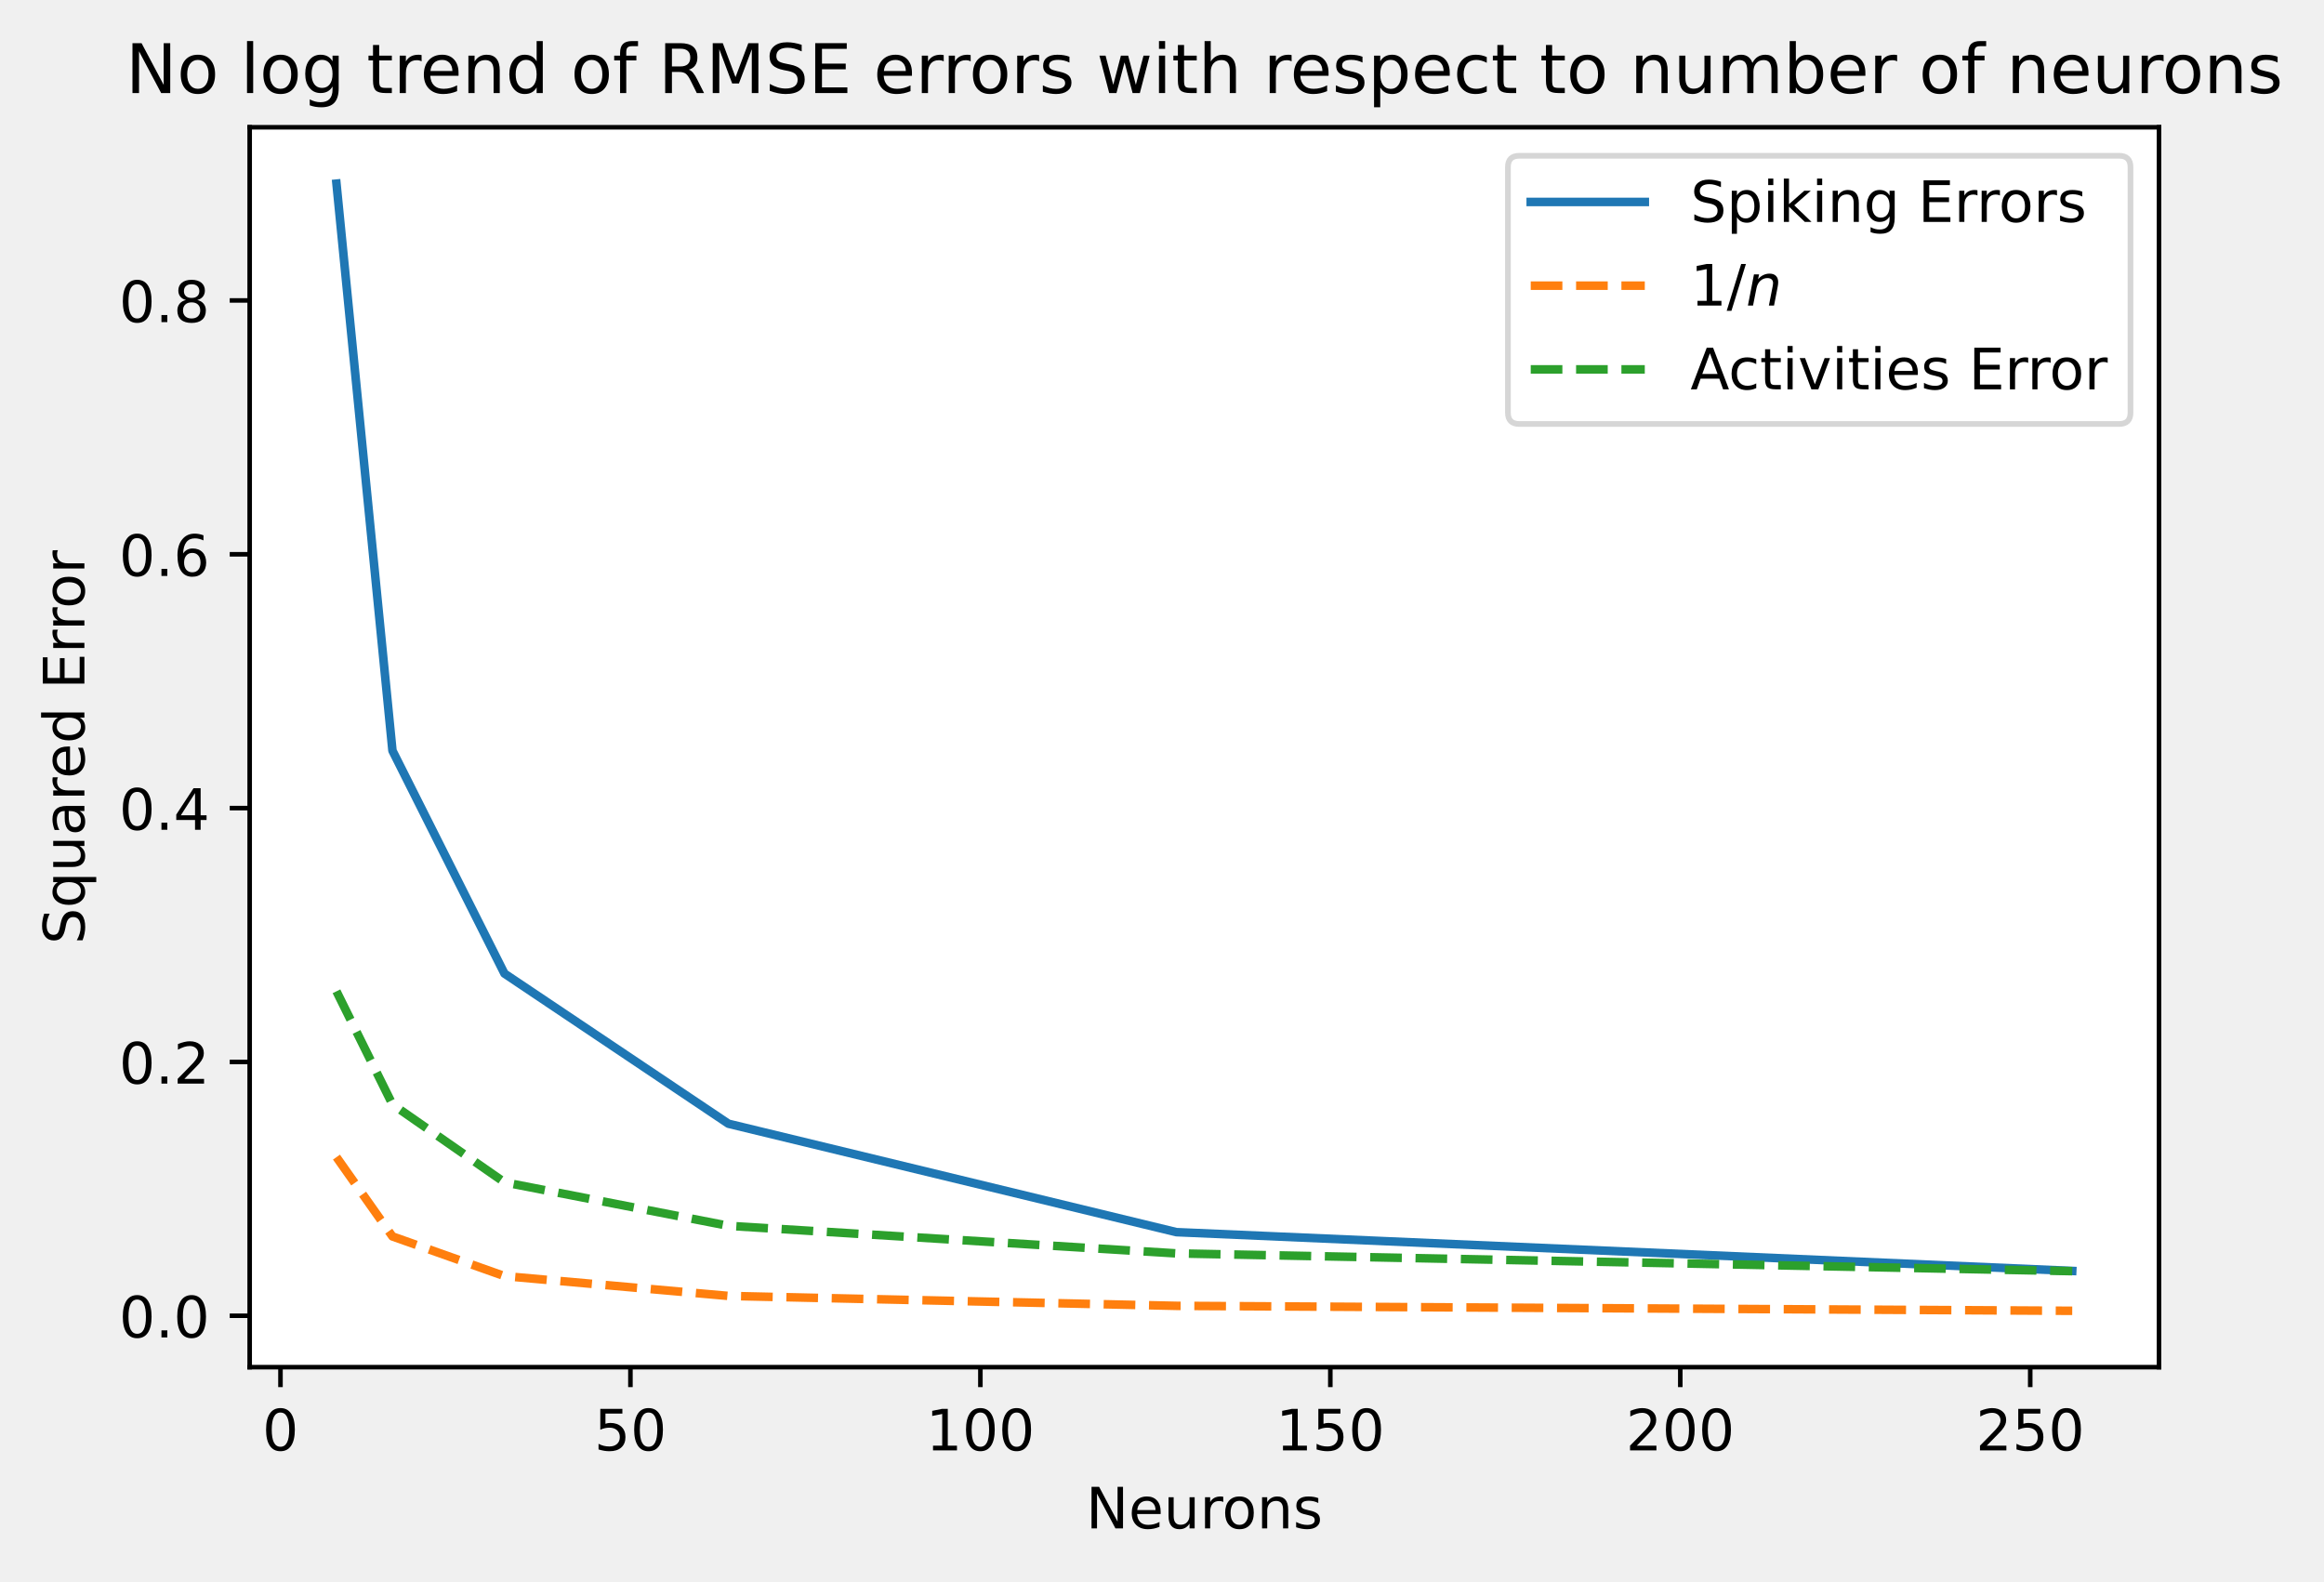
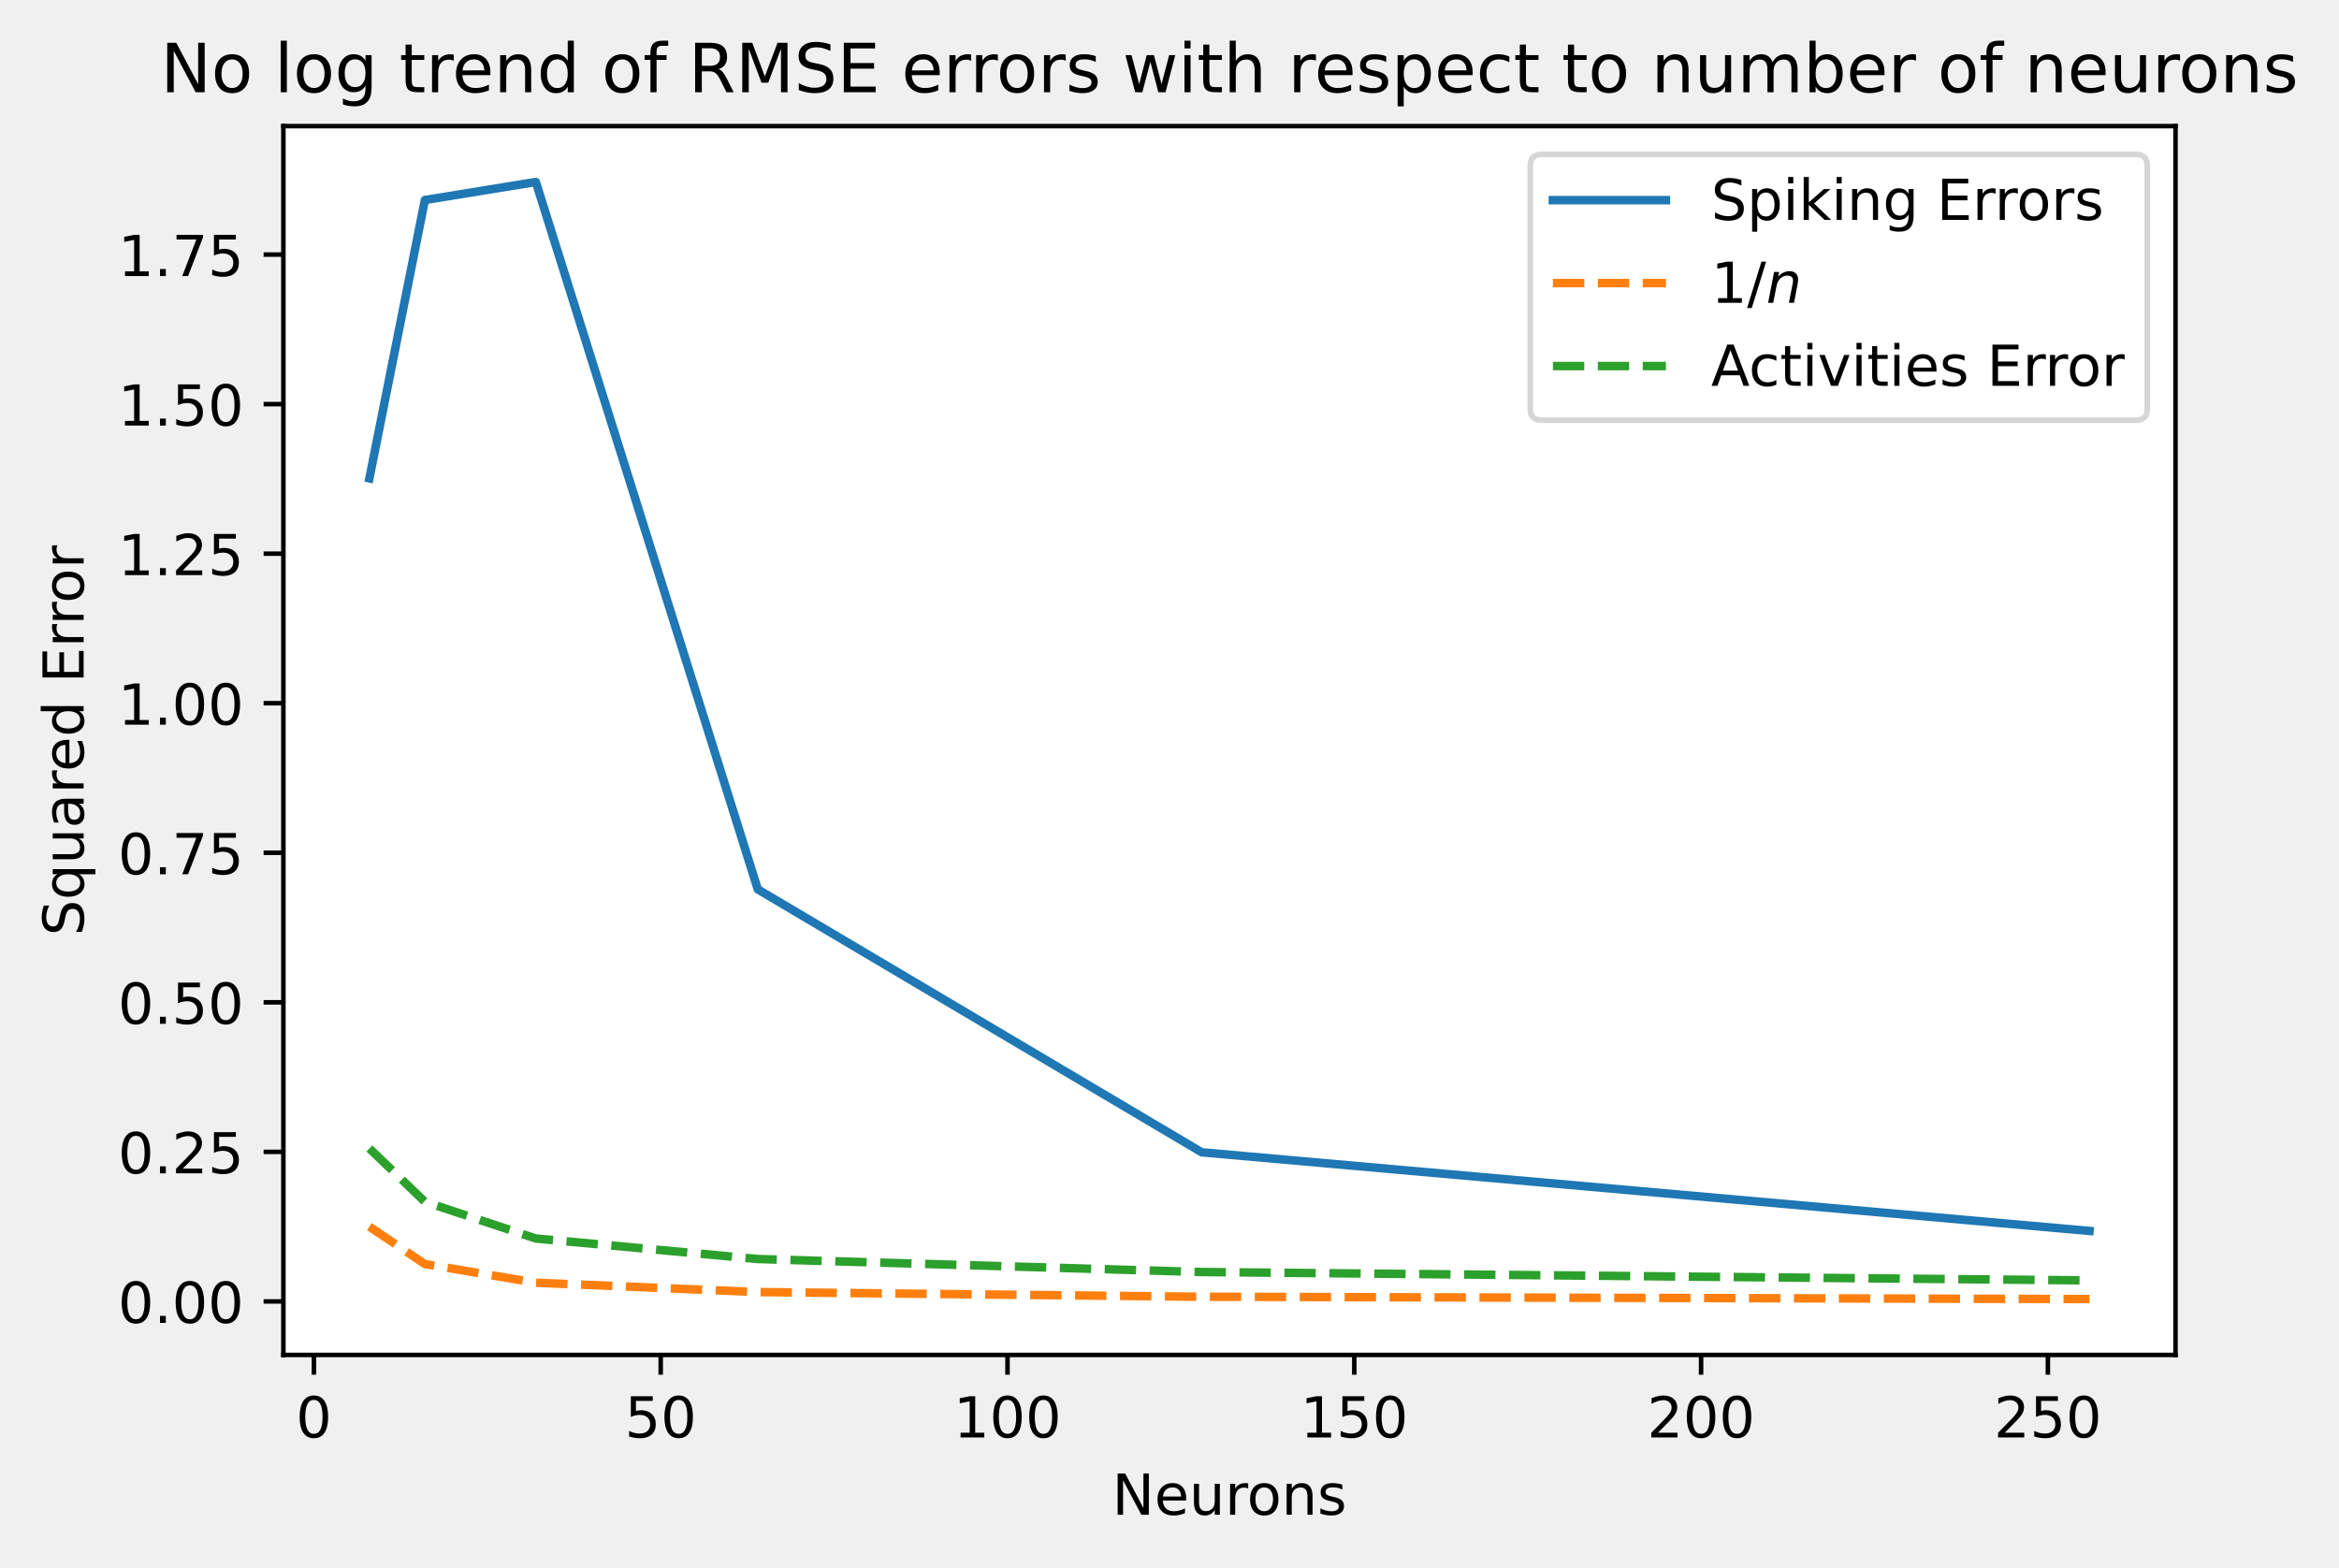
- <svg xmlns="http://www.w3.org/2000/svg" xmlns:xlink="http://www.w3.org/1999/xlink" width="407.511pt" height="277.314pt" viewBox="0 0 407.511 277.314" version="1.1">
+ <svg xmlns="http://www.w3.org/2000/svg" xmlns:xlink="http://www.w3.org/1999/xlink" width="413.873pt" height="277.314pt" viewBox="0 0 413.873 277.314" version="1.1">
  <defs>
    <style type="text/css">*{stroke-linejoin: round; stroke-linecap: butt}</style>
  </defs>
  <g id="figure_1">
    <g id="patch_1">
-       <path d="M 0 277.314  L 407.511 277.314  L 407.511 0  L 0 0  L 0 277.314  z " style="fill: none" />
+       <path d="M 0 277.314  L 413.873 277.314  L 413.873 0  L 0 0  L 0 277.314  z " style="fill: none" />
    </g>
    <g id="axes_1">
      <g id="patch_2">
-         <path d="M 43.781 239.758  L 378.581 239.758  L 378.581 22.318  L 43.781 22.318  z " style="fill: #ffffff" />
+         <path d="M 50.144 239.758  L 384.944 239.758  L 384.944 22.318  L 50.144 22.318  z " style="fill: #ffffff" />
      </g>
      <g id="matplotlib.axis_1">
        <g id="xtick_1">
          <g id="line2d_1">
            <defs>
-               <path id="ma77523064a" d="M 0 0  L 0 3.5  " style="stroke: #000000; stroke-width: 0.8" />
-             </defs>
-             <g>
-               <use xlink:href="#ma77523064a" x="49.181" y="239.758" style="stroke: #000000; stroke-width: 0.8" />
+               <path id="m81c9bbf85e" d="M 0 0  L 0 3.5  " style="stroke: #000000; stroke-width: 0.8" />
+             </defs>
+             <g>
+               <use xlink:href="#m81c9bbf85e" x="55.544" y="239.758" style="stroke: #000000; stroke-width: 0.8" />
            </g>
          </g>
          <g id="text_1">
-             <g transform="translate(46 254.3566) scale(0.1 -0.1)">
+             <g transform="translate(52.3625 254.3566) scale(0.1 -0.1)">
              <defs>
                <path id="DejaVuSans-30" d="M 2034 4250  Q 1547 4250 1301 3770  Q 1056 3291 1056 2328  Q 1056 1369 1301 889  Q 1547 409 2034 409  Q 2525 409 2770 889  Q 3016 1369 3016 2328  Q 3016 3291 2770 3770  Q 2525 4250 2034 4250  z M 2034 4750  Q 2819 4750 3233 4129  Q 3647 3509 3647 2328  Q 3647 1150 3233 529  Q 2819 -91 2034 -91  Q 1250 -91 836 529  Q 422 1150 422 2328  Q 422 3509 836 4129  Q 1250 4750 2034 4750  z " transform="scale(0.015625)" />
              </defs>
              <use xlink:href="#DejaVuSans-30" />
            </g>
          </g>
        </g>
        <g id="xtick_2">
          <g id="line2d_2">
            <g>
-               <use xlink:href="#ma77523064a" x="110.545" y="239.758" style="stroke: #000000; stroke-width: 0.8" />
+               <use xlink:href="#m81c9bbf85e" x="116.907" y="239.758" style="stroke: #000000; stroke-width: 0.8" />
            </g>
          </g>
          <g id="text_2">
-             <g transform="translate(104.1824 254.3566) scale(0.1 -0.1)">
+             <g transform="translate(110.5449 254.3566) scale(0.1 -0.1)">
              <defs>
                <path id="DejaVuSans-35" d="M 691 4666  L 3169 4666  L 3169 4134  L 1269 4134  L 1269 2991  Q 1406 3038 1543 3061  Q 1681 3084 1819 3084  Q 2600 3084 3056 2656  Q 3513 2228 3513 1497  Q 3513 744 3044 326  Q 2575 -91 1722 -91  Q 1428 -91 1123 -41  Q 819 9 494 109  L 494 744  Q 775 591 1075 516  Q 1375 441 1709 441  Q 2250 441 2565 725  Q 2881 1009 2881 1497  Q 2881 1984 2565 2268  Q 2250 2553 1709 2553  Q 1456 2553 1204 2497  Q 953 2441 691 2322  L 691 4666  z " transform="scale(0.015625)" />
              </defs>
              <use xlink:href="#DejaVuSans-35" />
              <use xlink:href="#DejaVuSans-30" x="63.623" />
            </g>
          </g>
        </g>
        <g id="xtick_3">
          <g id="line2d_3">
            <g>
-               <use xlink:href="#ma77523064a" x="171.909" y="239.758" style="stroke: #000000; stroke-width: 0.8" />
+               <use xlink:href="#m81c9bbf85e" x="178.271" y="239.758" style="stroke: #000000; stroke-width: 0.8" />
            </g>
          </g>
          <g id="text_3">
-             <g transform="translate(162.3648 254.3566) scale(0.1 -0.1)">
+             <g transform="translate(168.7273 254.3566) scale(0.1 -0.1)">
              <defs>
                <path id="DejaVuSans-31" d="M 794 531  L 1825 531  L 1825 4091  L 703 3866  L 703 4441  L 1819 4666  L 2450 4666  L 2450 531  L 3481 531  L 3481 0  L 794 0  L 794 531  z " transform="scale(0.015625)" />
              </defs>
              <use xlink:href="#DejaVuSans-31" />
              <use xlink:href="#DejaVuSans-30" x="63.623" />
              <use xlink:href="#DejaVuSans-30" x="127.246" />
            </g>
          </g>
        </g>
        <g id="xtick_4">
          <g id="line2d_4">
            <g>
-               <use xlink:href="#ma77523064a" x="233.272" y="239.758" style="stroke: #000000; stroke-width: 0.8" />
+               <use xlink:href="#m81c9bbf85e" x="239.635" y="239.758" style="stroke: #000000; stroke-width: 0.8" />
            </g>
          </g>
          <g id="text_4">
-             <g transform="translate(223.7284 254.3566) scale(0.1 -0.1)">
+             <g transform="translate(230.0909 254.3566) scale(0.1 -0.1)">
              <use xlink:href="#DejaVuSans-31" />
              <use xlink:href="#DejaVuSans-35" x="63.623" />
              <use xlink:href="#DejaVuSans-30" x="127.246" />
            </g>
          </g>
        </g>
        <g id="xtick_5">
          <g id="line2d_5">
            <g>
-               <use xlink:href="#ma77523064a" x="294.636" y="239.758" style="stroke: #000000; stroke-width: 0.8" />
+               <use xlink:href="#m81c9bbf85e" x="300.998" y="239.758" style="stroke: #000000; stroke-width: 0.8" />
            </g>
          </g>
          <g id="text_5">
-             <g transform="translate(285.092 254.3566) scale(0.1 -0.1)">
+             <g transform="translate(291.4545 254.3566) scale(0.1 -0.1)">
              <defs>
                <path id="DejaVuSans-32" d="M 1228 531  L 3431 531  L 3431 0  L 469 0  L 469 531  Q 828 903 1448 1529  Q 2069 2156 2228 2338  Q 2531 2678 2651 2914  Q 2772 3150 2772 3378  Q 2772 3750 2511 3984  Q 2250 4219 1831 4219  Q 1534 4219 1204 4116  Q 875 4013 500 3803  L 500 4441  Q 881 4594 1212 4672  Q 1544 4750 1819 4750  Q 2544 4750 2975 4387  Q 3406 4025 3406 3419  Q 3406 3131 3298 2873  Q 3191 2616 2906 2266  Q 2828 2175 2409 1742  Q 1991 1309 1228 531  z " transform="scale(0.015625)" />
              </defs>
              <use xlink:href="#DejaVuSans-32" />
              <use xlink:href="#DejaVuSans-30" x="63.623" />
              <use xlink:href="#DejaVuSans-30" x="127.246" />
            </g>
          </g>
        </g>
        <g id="xtick_6">
          <g id="line2d_6">
            <g>
-               <use xlink:href="#ma77523064a" x="355.999" y="239.758" style="stroke: #000000; stroke-width: 0.8" />
+               <use xlink:href="#m81c9bbf85e" x="362.362" y="239.758" style="stroke: #000000; stroke-width: 0.8" />
            </g>
          </g>
          <g id="text_6">
-             <g transform="translate(346.4557 254.3566) scale(0.1 -0.1)">
+             <g transform="translate(352.8182 254.3566) scale(0.1 -0.1)">
              <use xlink:href="#DejaVuSans-32" />
              <use xlink:href="#DejaVuSans-35" x="63.623" />
              <use xlink:href="#DejaVuSans-30" x="127.246" />
            </g>
          </g>
        </g>
        <g id="text_7">
-           <g transform="translate(190.4195 268.0347) scale(0.1 -0.1)">
+           <g transform="translate(196.782 268.0347) scale(0.1 -0.1)">
            <defs>
              <path id="DejaVuSans-4e" d="M 628 4666  L 1478 4666  L 3547 763  L 3547 4666  L 4159 4666  L 4159 0  L 3309 0  L 1241 3903  L 1241 0  L 628 0  L 628 4666  z " transform="scale(0.015625)" />
              <path id="DejaVuSans-65" d="M 3597 1894  L 3597 1613  L 953 1613  Q 991 1019 1311 708  Q 1631 397 2203 397  Q 2534 397 2845 478  Q 3156 559 3463 722  L 3463 178  Q 3153 47 2828 -22  Q 2503 -91 2169 -91  Q 1331 -91 842 396  Q 353 884 353 1716  Q 353 2575 817 3079  Q 1281 3584 2069 3584  Q 2775 3584 3186 3129  Q 3597 2675 3597 1894  z M 3022 2063  Q 3016 2534 2758 2815  Q 2500 3097 2075 3097  Q 1594 3097 1305 2825  Q 1016 2553 972 2059  L 3022 2063  z " transform="scale(0.015625)" />
              <path id="DejaVuSans-75" d="M 544 1381  L 544 3500  L 1119 3500  L 1119 1403  Q 1119 906 1312 657  Q 1506 409 1894 409  Q 2359 409 2629 706  Q 2900 1003 2900 1516  L 2900 3500  L 3475 3500  L 3475 0  L 2900 0  L 2900 538  Q 2691 219 2414 64  Q 2138 -91 1772 -91  Q 1169 -91 856 284  Q 544 659 544 1381  z M 1991 3584  L 1991 3584  z " transform="scale(0.015625)" />
              <path id="DejaVuSans-72" d="M 2631 2963  Q 2534 3019 2420 3045  Q 2306 3072 2169 3072  Q 1681 3072 1420 2755  Q 1159 2438 1159 1844  L 1159 0  L 581 0  L 581 3500  L 1159 3500  L 1159 2956  Q 1341 3275 1631 3429  Q 1922 3584 2338 3584  Q 2397 3584 2469 3576  Q 2541 3569 2628 3553  L 2631 2963  z " transform="scale(0.015625)" />
              <path id="DejaVuSans-6f" d="M 1959 3097  Q 1497 3097 1228 2736  Q 959 2375 959 1747  Q 959 1119 1226 758  Q 1494 397 1959 397  Q 2419 397 2687 759  Q 2956 1122 2956 1747  Q 2956 2369 2687 2733  Q 2419 3097 1959 3097  z M 1959 3584  Q 2709 3584 3137 3096  Q 3566 2609 3566 1747  Q 3566 888 3137 398  Q 2709 -91 1959 -91  Q 1206 -91 779 398  Q 353 888 353 1747  Q 353 2609 779 3096  Q 1206 3584 1959 3584  z " transform="scale(0.015625)" />
              <path id="DejaVuSans-6e" d="M 3513 2113  L 3513 0  L 2938 0  L 2938 2094  Q 2938 2591 2744 2837  Q 2550 3084 2163 3084  Q 1697 3084 1428 2787  Q 1159 2491 1159 1978  L 1159 0  L 581 0  L 581 3500  L 1159 3500  L 1159 2956  Q 1366 3272 1645 3428  Q 1925 3584 2291 3584  Q 2894 3584 3203 3211  Q 3513 2838 3513 2113  z " transform="scale(0.015625)" />
              <path id="DejaVuSans-73" d="M 2834 3397  L 2834 2853  Q 2591 2978 2328 3040  Q 2066 3103 1784 3103  Q 1356 3103 1142 2972  Q 928 2841 928 2578  Q 928 2378 1081 2264  Q 1234 2150 1697 2047  L 1894 2003  Q 2506 1872 2764 1633  Q 3022 1394 3022 966  Q 3022 478 2636 193  Q 2250 -91 1575 -91  Q 1294 -91 989 -36  Q 684 19 347 128  L 347 722  Q 666 556 975 473  Q 1284 391 1588 391  Q 1994 391 2212 530  Q 2431 669 2431 922  Q 2431 1156 2273 1281  Q 2116 1406 1581 1522  L 1381 1569  Q 847 1681 609 1914  Q 372 2147 372 2553  Q 372 3047 722 3315  Q 1072 3584 1716 3584  Q 2034 3584 2315 3537  Q 2597 3491 2834 3397  z " transform="scale(0.015625)" />
            </defs>
            <use xlink:href="#DejaVuSans-4e" />
            <use xlink:href="#DejaVuSans-65" x="74.805" />
            <use xlink:href="#DejaVuSans-75" x="136.328" />
            <use xlink:href="#DejaVuSans-72" x="199.707" />
            <use xlink:href="#DejaVuSans-6f" x="238.57" />
            <use xlink:href="#DejaVuSans-6e" x="299.752" />
            <use xlink:href="#DejaVuSans-73" x="363.131" />
          </g>
        </g>
      </g>
      <g id="matplotlib.axis_2">
        <g id="ytick_1">
          <g id="line2d_7">
            <defs>
-               <path id="m4c4cda304b" d="M 0 0  L -3.5 0  " style="stroke: #000000; stroke-width: 0.8" />
-             </defs>
-             <g>
-               <use xlink:href="#m4c4cda304b" x="43.781" y="230.744" style="stroke: #000000; stroke-width: 0.8" />
+               <path id="mf3fcb3a9ca" d="M 0 0  L -3.5 0  " style="stroke: #000000; stroke-width: 0.8" />
+             </defs>
+             <g>
+               <use xlink:href="#mf3fcb3a9ca" x="50.144" y="230.288" style="stroke: #000000; stroke-width: 0.8" />
            </g>
          </g>
          <g id="text_8">
-             <g transform="translate(20.87813 234.5431) scale(0.1 -0.1)">
+             <g transform="translate(20.87813 234.0872) scale(0.1 -0.1)">
              <defs>
                <path id="DejaVuSans-2e" d="M 684 794  L 1344 794  L 1344 0  L 684 0  L 684 794  z " transform="scale(0.015625)" />
              </defs>
              <use xlink:href="#DejaVuSans-30" />
              <use xlink:href="#DejaVuSans-2e" x="63.623" />
              <use xlink:href="#DejaVuSans-30" x="95.41" />
+               <use xlink:href="#DejaVuSans-30" x="159.033" />
            </g>
          </g>
        </g>
        <g id="ytick_2">
          <g id="line2d_8">
            <g>
-               <use xlink:href="#m4c4cda304b" x="43.781" y="186.231" style="stroke: #000000; stroke-width: 0.8" />
+               <use xlink:href="#mf3fcb3a9ca" x="50.144" y="203.825" style="stroke: #000000; stroke-width: 0.8" />
            </g>
          </g>
          <g id="text_9">
-             <g transform="translate(20.87813 190.0297) scale(0.1 -0.1)">
+             <g transform="translate(20.87813 207.624) scale(0.1 -0.1)">
              <use xlink:href="#DejaVuSans-30" />
              <use xlink:href="#DejaVuSans-2e" x="63.623" />
              <use xlink:href="#DejaVuSans-32" x="95.41" />
+               <use xlink:href="#DejaVuSans-35" x="159.033" />
            </g>
          </g>
        </g>
        <g id="ytick_3">
          <g id="line2d_9">
            <g>
-               <use xlink:href="#m4c4cda304b" x="43.781" y="141.717" style="stroke: #000000; stroke-width: 0.8" />
+               <use xlink:href="#mf3fcb3a9ca" x="50.144" y="177.362" style="stroke: #000000; stroke-width: 0.8" />
            </g>
          </g>
          <g id="text_10">
-             <g transform="translate(20.87813 145.5164) scale(0.1 -0.1)">
-               <defs>
-                 <path id="DejaVuSans-34" d="M 2419 4116  L 825 1625  L 2419 1625  L 2419 4116  z M 2253 4666  L 3047 4666  L 3047 1625  L 3713 1625  L 3713 1100  L 3047 1100  L 3047 0  L 2419 0  L 2419 1100  L 313 1100  L 313 1709  L 2253 4666  z " transform="scale(0.015625)" />
-               </defs>
+             <g transform="translate(20.87813 181.1607) scale(0.1 -0.1)">
              <use xlink:href="#DejaVuSans-30" />
              <use xlink:href="#DejaVuSans-2e" x="63.623" />
-               <use xlink:href="#DejaVuSans-34" x="95.41" />
+               <use xlink:href="#DejaVuSans-35" x="95.41" />
+               <use xlink:href="#DejaVuSans-30" x="159.033" />
            </g>
          </g>
        </g>
        <g id="ytick_4">
          <g id="line2d_10">
            <g>
-               <use xlink:href="#m4c4cda304b" x="43.781" y="97.204" style="stroke: #000000; stroke-width: 0.8" />
+               <use xlink:href="#mf3fcb3a9ca" x="50.144" y="150.898" style="stroke: #000000; stroke-width: 0.8" />
            </g>
          </g>
          <g id="text_11">
-             <g transform="translate(20.87813 101.003) scale(0.1 -0.1)">
-               <defs>
-                 <path id="DejaVuSans-36" d="M 2113 2584  Q 1688 2584 1439 2293  Q 1191 2003 1191 1497  Q 1191 994 1439 701  Q 1688 409 2113 409  Q 2538 409 2786 701  Q 3034 994 3034 1497  Q 3034 2003 2786 2293  Q 2538 2584 2113 2584  z M 3366 4563  L 3366 3988  Q 3128 4100 2886 4159  Q 2644 4219 2406 4219  Q 1781 4219 1451 3797  Q 1122 3375 1075 2522  Q 1259 2794 1537 2939  Q 1816 3084 2150 3084  Q 2853 3084 3261 2657  Q 3669 2231 3669 1497  Q 3669 778 3244 343  Q 2819 -91 2113 -91  Q 1303 -91 875 529  Q 447 1150 447 2328  Q 447 3434 972 4092  Q 1497 4750 2381 4750  Q 2619 4750 2861 4703  Q 3103 4656 3366 4563  z " transform="scale(0.015625)" />
+             <g transform="translate(20.87813 154.6975) scale(0.1 -0.1)">
+               <defs>
+                 <path id="DejaVuSans-37" d="M 525 4666  L 3525 4666  L 3525 4397  L 1831 0  L 1172 0  L 2766 4134  L 525 4134  L 525 4666  z " transform="scale(0.015625)" />
              </defs>
              <use xlink:href="#DejaVuSans-30" />
              <use xlink:href="#DejaVuSans-2e" x="63.623" />
-               <use xlink:href="#DejaVuSans-36" x="95.41" />
+               <use xlink:href="#DejaVuSans-37" x="95.41" />
+               <use xlink:href="#DejaVuSans-35" x="159.033" />
            </g>
          </g>
        </g>
        <g id="ytick_5">
          <g id="line2d_11">
            <g>
-               <use xlink:href="#m4c4cda304b" x="43.781" y="52.69" style="stroke: #000000; stroke-width: 0.8" />
+               <use xlink:href="#mf3fcb3a9ca" x="50.144" y="124.435" style="stroke: #000000; stroke-width: 0.8" />
            </g>
          </g>
          <g id="text_12">
-             <g transform="translate(20.87813 56.4896) scale(0.1 -0.1)">
-               <defs>
-                 <path id="DejaVuSans-38" d="M 2034 2216  Q 1584 2216 1326 1975  Q 1069 1734 1069 1313  Q 1069 891 1326 650  Q 1584 409 2034 409  Q 2484 409 2743 651  Q 3003 894 3003 1313  Q 3003 1734 2745 1975  Q 2488 2216 2034 2216  z M 1403 2484  Q 997 2584 770 2862  Q 544 3141 544 3541  Q 544 4100 942 4425  Q 1341 4750 2034 4750  Q 2731 4750 3128 4425  Q 3525 4100 3525 3541  Q 3525 3141 3298 2862  Q 3072 2584 2669 2484  Q 3125 2378 3379 2068  Q 3634 1759 3634 1313  Q 3634 634 3220 271  Q 2806 -91 2034 -91  Q 1263 -91 848 271  Q 434 634 434 1313  Q 434 1759 690 2068  Q 947 2378 1403 2484  z M 1172 3481  Q 1172 3119 1398 2916  Q 1625 2713 2034 2713  Q 2441 2713 2670 2916  Q 2900 3119 2900 3481  Q 2900 3844 2670 4047  Q 2441 4250 2034 4250  Q 1625 4250 1398 4047  Q 1172 3844 1172 3481  z " transform="scale(0.015625)" />
-               </defs>
-               <use xlink:href="#DejaVuSans-30" />
-               <use xlink:href="#DejaVuSans-2e" x="63.623" />
-               <use xlink:href="#DejaVuSans-38" x="95.41" />
-             </g>
-           </g>
-         </g>
-         <g id="text_13">
+             <g transform="translate(20.87813 128.2343) scale(0.1 -0.1)">
+               <use xlink:href="#DejaVuSans-31" />
+               <use xlink:href="#DejaVuSans-2e" x="63.623" />
+               <use xlink:href="#DejaVuSans-30" x="95.41" />
+               <use xlink:href="#DejaVuSans-30" x="159.033" />
+             </g>
+           </g>
+         </g>
+         <g id="ytick_6">
+           <g id="line2d_12">
+             <g>
+               <use xlink:href="#mf3fcb3a9ca" x="50.144" y="97.972" style="stroke: #000000; stroke-width: 0.8" />
+             </g>
+           </g>
+           <g id="text_13">
+             <g transform="translate(20.87813 101.771) scale(0.1 -0.1)">
+               <use xlink:href="#DejaVuSans-31" />
+               <use xlink:href="#DejaVuSans-2e" x="63.623" />
+               <use xlink:href="#DejaVuSans-32" x="95.41" />
+               <use xlink:href="#DejaVuSans-35" x="159.033" />
+             </g>
+           </g>
+         </g>
+         <g id="ytick_7">
+           <g id="line2d_13">
+             <g>
+               <use xlink:href="#mf3fcb3a9ca" x="50.144" y="71.509" style="stroke: #000000; stroke-width: 0.8" />
+             </g>
+           </g>
+           <g id="text_14">
+             <g transform="translate(20.87813 75.3078) scale(0.1 -0.1)">
+               <use xlink:href="#DejaVuSans-31" />
+               <use xlink:href="#DejaVuSans-2e" x="63.623" />
+               <use xlink:href="#DejaVuSans-35" x="95.41" />
+               <use xlink:href="#DejaVuSans-30" x="159.033" />
+             </g>
+           </g>
+         </g>
+         <g id="ytick_8">
+           <g id="line2d_14">
+             <g>
+               <use xlink:href="#mf3fcb3a9ca" x="50.144" y="45.045" style="stroke: #000000; stroke-width: 0.8" />
+             </g>
+           </g>
+           <g id="text_15">
+             <g transform="translate(20.87813 48.84457) scale(0.1 -0.1)">
+               <use xlink:href="#DejaVuSans-31" />
+               <use xlink:href="#DejaVuSans-2e" x="63.623" />
+               <use xlink:href="#DejaVuSans-37" x="95.41" />
+               <use xlink:href="#DejaVuSans-35" x="159.033" />
+             </g>
+           </g>
+         </g>
+         <g id="text_16">
          <g transform="translate(14.79844 165.5873) rotate(-90) scale(0.1 -0.1)">
            <defs>
              <path id="DejaVuSans-53" d="M 3425 4513  L 3425 3897  Q 3066 4069 2747 4153  Q 2428 4238 2131 4238  Q 1616 4238 1336 4038  Q 1056 3838 1056 3469  Q 1056 3159 1242 3001  Q 1428 2844 1947 2747  L 2328 2669  Q 3034 2534 3370 2195  Q 3706 1856 3706 1288  Q 3706 609 3251 259  Q 2797 -91 1919 -91  Q 1588 -91 1214 -16  Q 841 59 441 206  L 441 856  Q 825 641 1194 531  Q 1563 422 1919 422  Q 2459 422 2753 634  Q 3047 847 3047 1241  Q 3047 1584 2836 1778  Q 2625 1972 2144 2069  L 1759 2144  Q 1053 2284 737 2584  Q 422 2884 422 3419  Q 422 4038 858 4394  Q 1294 4750 2059 4750  Q 2388 4750 2728 4690  Q 3069 4631 3425 4513  z " transform="scale(0.015625)" />
              <path id="DejaVuSans-71" d="M 947 1747  Q 947 1113 1208 752  Q 1469 391 1925 391  Q 2381 391 2643 752  Q 2906 1113 2906 1747  Q 2906 2381 2643 2742  Q 2381 3103 1925 3103  Q 1469 3103 1208 2742  Q 947 2381 947 1747  z M 2906 525  Q 2725 213 2448 61  Q 2172 -91 1784 -91  Q 1150 -91 751 415  Q 353 922 353 1747  Q 353 2572 751 3078  Q 1150 3584 1784 3584  Q 2172 3584 2448 3432  Q 2725 3281 2906 2969  L 2906 3500  L 3481 3500  L 3481 -1331  L 2906 -1331  L 2906 525  z " transform="scale(0.015625)" />
              <path id="DejaVuSans-61" d="M 2194 1759  Q 1497 1759 1228 1600  Q 959 1441 959 1056  Q 959 750 1161 570  Q 1363 391 1709 391  Q 2188 391 2477 730  Q 2766 1069 2766 1631  L 2766 1759  L 2194 1759  z M 3341 1997  L 3341 0  L 2766 0  L 2766 531  Q 2569 213 2275 61  Q 1981 -91 1556 -91  Q 1019 -91 701 211  Q 384 513 384 1019  Q 384 1609 779 1909  Q 1175 2209 1959 2209  L 2766 2209  L 2766 2266  Q 2766 2663 2505 2880  Q 2244 3097 1772 3097  Q 1472 3097 1187 3025  Q 903 2953 641 2809  L 641 3341  Q 956 3463 1253 3523  Q 1550 3584 1831 3584  Q 2591 3584 2966 3190  Q 3341 2797 3341 1997  z " transform="scale(0.015625)" />
              <path id="DejaVuSans-64" d="M 2906 2969  L 2906 4863  L 3481 4863  L 3481 0  L 2906 0  L 2906 525  Q 2725 213 2448 61  Q 2172 -91 1784 -91  Q 1150 -91 751 415  Q 353 922 353 1747  Q 353 2572 751 3078  Q 1150 3584 1784 3584  Q 2172 3584 2448 3432  Q 2725 3281 2906 2969  z M 947 1747  Q 947 1113 1208 752  Q 1469 391 1925 391  Q 2381 391 2643 752  Q 2906 1113 2906 1747  Q 2906 2381 2643 2742  Q 2381 3103 1925 3103  Q 1469 3103 1208 2742  Q 947 2381 947 1747  z " transform="scale(0.015625)" />
              <path id="DejaVuSans-20" transform="scale(0.015625)" />
              <path id="DejaVuSans-45" d="M 628 4666  L 3578 4666  L 3578 4134  L 1259 4134  L 1259 2753  L 3481 2753  L 3481 2222  L 1259 2222  L 1259 531  L 3634 531  L 3634 0  L 628 0  L 628 4666  z " transform="scale(0.015625)" />
            </defs>
            <use xlink:href="#DejaVuSans-53" />
            <use xlink:href="#DejaVuSans-71" x="63.477" />
            <use xlink:href="#DejaVuSans-75" x="126.953" />
            <use xlink:href="#DejaVuSans-61" x="190.332" />
            <use xlink:href="#DejaVuSans-72" x="251.611" />
            <use xlink:href="#DejaVuSans-65" x="290.475" />
            <use xlink:href="#DejaVuSans-64" x="351.998" />
            <use xlink:href="#DejaVuSans-20" x="415.475" />
            <use xlink:href="#DejaVuSans-45" x="447.262" />
            <use xlink:href="#DejaVuSans-72" x="510.445" />
            <use xlink:href="#DejaVuSans-72" x="549.809" />
            <use xlink:href="#DejaVuSans-6f" x="588.672" />
            <use xlink:href="#DejaVuSans-72" x="649.854" />
          </g>
        </g>
      </g>
-       <g id="line2d_12">
-         <path d="M 58.999 32.202  L 68.818 131.644  L 88.454 170.729  L 127.727 197.065  L 206.272 216.08  L 363.363 222.88  " clip-path="url(#p4ca2cd7e63)" style="fill: none; stroke: #1f77b4; stroke-width: 1.5; stroke-linecap: square" />
-       </g>
-       <g id="line2d_13">
-         <path d="M 58.999 202.923  L 68.818 216.833  L 88.454 223.789  L 127.727 227.266  L 206.272 229.005  L 363.363 229.874  " clip-path="url(#p4ca2cd7e63)" style="fill: none; stroke-dasharray: 5.55,2.4; stroke-dashoffset: 0; stroke: #ff7f0e; stroke-width: 1.5" />
-       </g>
-       <g id="line2d_14">
-         <path d="M 58.999 173.842  L 68.818 193.674  L 88.454 207.342  L 127.727 214.97  L 206.272 219.805  L 363.363 222.922  " clip-path="url(#p4ca2cd7e63)" style="fill: none; stroke-dasharray: 5.55,2.4; stroke-dashoffset: 0; stroke: #2ca02c; stroke-width: 1.5" />
+       <g id="line2d_15">
+         <path d="M 65.362 84.649  L 75.18 35.393  L 94.816 32.202  L 134.089 157.373  L 212.635 203.902  L 369.726 217.82  " clip-path="url(#p2538faf31c)" style="fill: none; stroke: #1f77b4; stroke-width: 1.5; stroke-linecap: square" />
+       </g>
+       <g id="line2d_16">
+         <path d="M 65.362 217.056  L 75.18 223.672  L 94.816 226.98  L 134.089 228.634  L 212.635 229.461  L 369.726 229.874  " clip-path="url(#p2538faf31c)" style="fill: none; stroke-dasharray: 5.55,2.4; stroke-dashoffset: 0; stroke: #ff7f0e; stroke-width: 1.5" />
+       </g>
+       <g id="line2d_17">
+         <path d="M 65.362 203.225  L 75.18 212.658  L 94.816 219.158  L 134.089 222.786  L 212.635 225.086  L 369.726 226.568  " clip-path="url(#p2538faf31c)" style="fill: none; stroke-dasharray: 5.55,2.4; stroke-dashoffset: 0; stroke: #2ca02c; stroke-width: 1.5" />
      </g>
      <g id="patch_3">
-         <path d="M 43.781 239.758  L 43.781 22.318  " style="fill: none; stroke: #000000; stroke-width: 0.8; stroke-linejoin: miter; stroke-linecap: square" />
+         <path d="M 50.144 239.758  L 50.144 22.318  " style="fill: none; stroke: #000000; stroke-width: 0.8; stroke-linejoin: miter; stroke-linecap: square" />
      </g>
      <g id="patch_4">
-         <path d="M 378.581 239.758  L 378.581 22.318  " style="fill: none; stroke: #000000; stroke-width: 0.8; stroke-linejoin: miter; stroke-linecap: square" />
+         <path d="M 384.944 239.758  L 384.944 22.318  " style="fill: none; stroke: #000000; stroke-width: 0.8; stroke-linejoin: miter; stroke-linecap: square" />
      </g>
      <g id="patch_5">
-         <path d="M 43.781 239.758  L 378.581 239.758  " style="fill: none; stroke: #000000; stroke-width: 0.8; stroke-linejoin: miter; stroke-linecap: square" />
+         <path d="M 50.144 239.758  L 384.944 239.758  " style="fill: none; stroke: #000000; stroke-width: 0.8; stroke-linejoin: miter; stroke-linecap: square" />
      </g>
      <g id="patch_6">
-         <path d="M 43.781 22.318  L 378.581 22.318  " style="fill: none; stroke: #000000; stroke-width: 0.8; stroke-linejoin: miter; stroke-linecap: square" />
-       </g>
-       <g id="text_14">
-         <g transform="translate(22.05187 16.31812) scale(0.12 -0.12)">
+         <path d="M 50.144 22.318  L 384.944 22.318  " style="fill: none; stroke: #000000; stroke-width: 0.8; stroke-linejoin: miter; stroke-linecap: square" />
+       </g>
+       <g id="text_17">
+         <g transform="translate(28.41437 16.31812) scale(0.12 -0.12)">
          <defs>
            <path id="DejaVuSans-6c" d="M 603 4863  L 1178 4863  L 1178 0  L 603 0  L 603 4863  z " transform="scale(0.015625)" />
            <path id="DejaVuSans-67" d="M 2906 1791  Q 2906 2416 2648 2759  Q 2391 3103 1925 3103  Q 1463 3103 1205 2759  Q 947 2416 947 1791  Q 947 1169 1205 825  Q 1463 481 1925 481  Q 2391 481 2648 825  Q 2906 1169 2906 1791  z M 3481 434  Q 3481 -459 3084 -895  Q 2688 -1331 1869 -1331  Q 1566 -1331 1297 -1286  Q 1028 -1241 775 -1147  L 775 -588  Q 1028 -725 1275 -790  Q 1522 -856 1778 -856  Q 2344 -856 2625 -561  Q 2906 -266 2906 331  L 2906 616  Q 2728 306 2450 153  Q 2172 0 1784 0  Q 1141 0 747 490  Q 353 981 353 1791  Q 353 2603 747 3093  Q 1141 3584 1784 3584  Q 2172 3584 2450 3431  Q 2728 3278 2906 2969  L 2906 3500  L 3481 3500  L 3481 434  z " transform="scale(0.015625)" />
            <path id="DejaVuSans-74" d="M 1172 4494  L 1172 3500  L 2356 3500  L 2356 3053  L 1172 3053  L 1172 1153  Q 1172 725 1289 603  Q 1406 481 1766 481  L 2356 481  L 2356 0  L 1766 0  Q 1100 0 847 248  Q 594 497 594 1153  L 594 3053  L 172 3053  L 172 3500  L 594 3500  L 594 4494  L 1172 4494  z " transform="scale(0.015625)" />
            <path id="DejaVuSans-66" d="M 2375 4863  L 2375 4384  L 1825 4384  Q 1516 4384 1395 4259  Q 1275 4134 1275 3809  L 1275 3500  L 2222 3500  L 2222 3053  L 1275 3053  L 1275 0  L 697 0  L 697 3053  L 147 3053  L 147 3500  L 697 3500  L 697 3744  Q 697 4328 969 4595  Q 1241 4863 1831 4863  L 2375 4863  z " transform="scale(0.015625)" />
            <path id="DejaVuSans-52" d="M 2841 2188  Q 3044 2119 3236 1894  Q 3428 1669 3622 1275  L 4263 0  L 3584 0  L 2988 1197  Q 2756 1666 2539 1819  Q 2322 1972 1947 1972  L 1259 1972  L 1259 0  L 628 0  L 628 4666  L 2053 4666  Q 2853 4666 3247 4331  Q 3641 3997 3641 3322  Q 3641 2881 3436 2590  Q 3231 2300 2841 2188  z M 1259 4147  L 1259 2491  L 2053 2491  Q 2509 2491 2742 2702  Q 2975 2913 2975 3322  Q 2975 3731 2742 3939  Q 2509 4147 2053 4147  L 1259 4147  z " transform="scale(0.015625)" />
            <path id="DejaVuSans-4d" d="M 628 4666  L 1569 4666  L 2759 1491  L 3956 4666  L 4897 4666  L 4897 0  L 4281 0  L 4281 4097  L 3078 897  L 2444 897  L 1241 4097  L 1241 0  L 628 0  L 628 4666  z " transform="scale(0.015625)" />
            <path id="DejaVuSans-77" d="M 269 3500  L 844 3500  L 1563 769  L 2278 3500  L 2956 3500  L 3675 769  L 4391 3500  L 4966 3500  L 4050 0  L 3372 0  L 2619 2869  L 1863 0  L 1184 0  L 269 3500  z " transform="scale(0.015625)" />
            <path id="DejaVuSans-69" d="M 603 3500  L 1178 3500  L 1178 0  L 603 0  L 603 3500  z M 603 4863  L 1178 4863  L 1178 4134  L 603 4134  L 603 4863  z " transform="scale(0.015625)" />
            <path id="DejaVuSans-68" d="M 3513 2113  L 3513 0  L 2938 0  L 2938 2094  Q 2938 2591 2744 2837  Q 2550 3084 2163 3084  Q 1697 3084 1428 2787  Q 1159 2491 1159 1978  L 1159 0  L 581 0  L 581 4863  L 1159 4863  L 1159 2956  Q 1366 3272 1645 3428  Q 1925 3584 2291 3584  Q 2894 3584 3203 3211  Q 3513 2838 3513 2113  z " transform="scale(0.015625)" />
            <path id="DejaVuSans-70" d="M 1159 525  L 1159 -1331  L 581 -1331  L 581 3500  L 1159 3500  L 1159 2969  Q 1341 3281 1617 3432  Q 1894 3584 2278 3584  Q 2916 3584 3314 3078  Q 3713 2572 3713 1747  Q 3713 922 3314 415  Q 2916 -91 2278 -91  Q 1894 -91 1617 61  Q 1341 213 1159 525  z M 3116 1747  Q 3116 2381 2855 2742  Q 2594 3103 2138 3103  Q 1681 3103 1420 2742  Q 1159 2381 1159 1747  Q 1159 1113 1420 752  Q 1681 391 2138 391  Q 2594 391 2855 752  Q 3116 1113 3116 1747  z " transform="scale(0.015625)" />
            <path id="DejaVuSans-63" d="M 3122 3366  L 3122 2828  Q 2878 2963 2633 3030  Q 2388 3097 2138 3097  Q 1578 3097 1268 2742  Q 959 2388 959 1747  Q 959 1106 1268 751  Q 1578 397 2138 397  Q 2388 397 2633 464  Q 2878 531 3122 666  L 3122 134  Q 2881 22 2623 -34  Q 2366 -91 2075 -91  Q 1284 -91 818 406  Q 353 903 353 1747  Q 353 2603 823 3093  Q 1294 3584 2113 3584  Q 2378 3584 2631 3529  Q 2884 3475 3122 3366  z " transform="scale(0.015625)" />
            <path id="DejaVuSans-6d" d="M 3328 2828  Q 3544 3216 3844 3400  Q 4144 3584 4550 3584  Q 5097 3584 5394 3201  Q 5691 2819 5691 2113  L 5691 0  L 5113 0  L 5113 2094  Q 5113 2597 4934 2840  Q 4756 3084 4391 3084  Q 3944 3084 3684 2787  Q 3425 2491 3425 1978  L 3425 0  L 2847 0  L 2847 2094  Q 2847 2600 2669 2842  Q 2491 3084 2119 3084  Q 1678 3084 1418 2786  Q 1159 2488 1159 1978  L 1159 0  L 581 0  L 581 3500  L 1159 3500  L 1159 2956  Q 1356 3278 1631 3431  Q 1906 3584 2284 3584  Q 2666 3584 2933 3390  Q 3200 3197 3328 2828  z " transform="scale(0.015625)" />
            <path id="DejaVuSans-62" d="M 3116 1747  Q 3116 2381 2855 2742  Q 2594 3103 2138 3103  Q 1681 3103 1420 2742  Q 1159 2381 1159 1747  Q 1159 1113 1420 752  Q 1681 391 2138 391  Q 2594 391 2855 752  Q 3116 1113 3116 1747  z M 1159 2969  Q 1341 3281 1617 3432  Q 1894 3584 2278 3584  Q 2916 3584 3314 3078  Q 3713 2572 3713 1747  Q 3713 922 3314 415  Q 2916 -91 2278 -91  Q 1894 -91 1617 61  Q 1341 213 1159 525  L 1159 0  L 581 0  L 581 4863  L 1159 4863  L 1159 2969  z " transform="scale(0.015625)" />
          </defs>
          <use xlink:href="#DejaVuSans-4e" />
          <use xlink:href="#DejaVuSans-6f" x="74.805" />
          <use xlink:href="#DejaVuSans-20" x="135.986" />
          <use xlink:href="#DejaVuSans-6c" x="167.773" />
          <use xlink:href="#DejaVuSans-6f" x="195.557" />
          <use xlink:href="#DejaVuSans-67" x="256.738" />
          <use xlink:href="#DejaVuSans-20" x="320.215" />
          <use xlink:href="#DejaVuSans-74" x="352.002" />
          <use xlink:href="#DejaVuSans-72" x="391.211" />
          <use xlink:href="#DejaVuSans-65" x="430.074" />
          <use xlink:href="#DejaVuSans-6e" x="491.598" />
          <use xlink:href="#DejaVuSans-64" x="554.977" />
          <use xlink:href="#DejaVuSans-20" x="618.453" />
          <use xlink:href="#DejaVuSans-6f" x="650.24" />
          <use xlink:href="#DejaVuSans-66" x="711.422" />
          <use xlink:href="#DejaVuSans-20" x="746.627" />
          <use xlink:href="#DejaVuSans-52" x="778.414" />
          <use xlink:href="#DejaVuSans-4d" x="847.896" />
          <use xlink:href="#DejaVuSans-53" x="934.176" />
          <use xlink:href="#DejaVuSans-45" x="997.652" />
          <use xlink:href="#DejaVuSans-20" x="1060.836" />
          <use xlink:href="#DejaVuSans-65" x="1092.623" />
          <use xlink:href="#DejaVuSans-72" x="1154.146" />
          <use xlink:href="#DejaVuSans-72" x="1193.51" />
          <use xlink:href="#DejaVuSans-6f" x="1232.373" />
          <use xlink:href="#DejaVuSans-72" x="1293.555" />
          <use xlink:href="#DejaVuSans-73" x="1334.668" />
          <use xlink:href="#DejaVuSans-20" x="1386.768" />
          <use xlink:href="#DejaVuSans-77" x="1418.555" />
          <use xlink:href="#DejaVuSans-69" x="1500.342" />
          <use xlink:href="#DejaVuSans-74" x="1528.125" />
          <use xlink:href="#DejaVuSans-68" x="1567.334" />
          <use xlink:href="#DejaVuSans-20" x="1630.713" />
          <use xlink:href="#DejaVuSans-72" x="1662.5" />
          <use xlink:href="#DejaVuSans-65" x="1701.363" />
          <use xlink:href="#DejaVuSans-73" x="1762.887" />
          <use xlink:href="#DejaVuSans-70" x="1814.986" />
          <use xlink:href="#DejaVuSans-65" x="1878.463" />
          <use xlink:href="#DejaVuSans-63" x="1939.986" />
          <use xlink:href="#DejaVuSans-74" x="1994.967" />
          <use xlink:href="#DejaVuSans-20" x="2034.176" />
          <use xlink:href="#DejaVuSans-74" x="2065.963" />
          <use xlink:href="#DejaVuSans-6f" x="2105.172" />
          <use xlink:href="#DejaVuSans-20" x="2166.354" />
          <use xlink:href="#DejaVuSans-6e" x="2198.141" />
          <use xlink:href="#DejaVuSans-75" x="2261.52" />
          <use xlink:href="#DejaVuSans-6d" x="2324.898" />
          <use xlink:href="#DejaVuSans-62" x="2422.311" />
          <use xlink:href="#DejaVuSans-65" x="2485.787" />
          <use xlink:href="#DejaVuSans-72" x="2547.311" />
          <use xlink:href="#DejaVuSans-20" x="2588.424" />
          <use xlink:href="#DejaVuSans-6f" x="2620.211" />
          <use xlink:href="#DejaVuSans-66" x="2681.393" />
          <use xlink:href="#DejaVuSans-20" x="2716.598" />
          <use xlink:href="#DejaVuSans-6e" x="2748.385" />
          <use xlink:href="#DejaVuSans-65" x="2811.764" />
          <use xlink:href="#DejaVuSans-75" x="2873.287" />
          <use xlink:href="#DejaVuSans-72" x="2936.666" />
          <use xlink:href="#DejaVuSans-6f" x="2975.529" />
          <use xlink:href="#DejaVuSans-6e" x="3036.711" />
          <use xlink:href="#DejaVuSans-73" x="3100.09" />
        </g>
      </g>
      <g id="legend_1">
        <g id="patch_7">
-           <path d="M 266.413 74.353  L 371.581 74.353  Q 373.581 74.353 373.581 72.353  L 373.581 29.318  Q 373.581 27.318 371.581 27.318  L 266.413 27.318  Q 264.413 27.318 264.413 29.318  L 264.413 72.353  Q 264.413 74.353 266.413 74.353  z " style="fill: #ffffff; opacity: 0.8; stroke: #cccccc; stroke-linejoin: miter" />
-         </g>
-         <g id="line2d_15">
-           <path d="M 268.413 35.417  L 278.413 35.417  L 288.413 35.417  " style="fill: none; stroke: #1f77b4; stroke-width: 1.5; stroke-linecap: square" />
-         </g>
-         <g id="text_15">
-           <g transform="translate(296.4125 38.91656) scale(0.1 -0.1)">
+           <path d="M 272.775 74.353  L 377.944 74.353  Q 379.944 74.353 379.944 72.353  L 379.944 29.318  Q 379.944 27.318 377.944 27.318  L 272.775 27.318  Q 270.775 27.318 270.775 29.318  L 270.775 72.353  Q 270.775 74.353 272.775 74.353  z " style="fill: #ffffff; opacity: 0.8; stroke: #cccccc; stroke-linejoin: miter" />
+         </g>
+         <g id="line2d_18">
+           <path d="M 274.775 35.417  L 284.775 35.417  L 294.775 35.417  " style="fill: none; stroke: #1f77b4; stroke-width: 1.5; stroke-linecap: square" />
+         </g>
+         <g id="text_18">
+           <g transform="translate(302.775 38.91656) scale(0.1 -0.1)">
            <defs>
              <path id="DejaVuSans-6b" d="M 581 4863  L 1159 4863  L 1159 1991  L 2875 3500  L 3609 3500  L 1753 1863  L 3688 0  L 2938 0  L 1159 1709  L 1159 0  L 581 0  L 581 4863  z " transform="scale(0.015625)" />
            </defs>
            <use xlink:href="#DejaVuSans-53" />
            <use xlink:href="#DejaVuSans-70" x="63.477" />
            <use xlink:href="#DejaVuSans-69" x="126.953" />
            <use xlink:href="#DejaVuSans-6b" x="154.736" />
            <use xlink:href="#DejaVuSans-69" x="212.646" />
            <use xlink:href="#DejaVuSans-6e" x="240.43" />
            <use xlink:href="#DejaVuSans-67" x="303.809" />
            <use xlink:href="#DejaVuSans-20" x="367.285" />
            <use xlink:href="#DejaVuSans-45" x="399.072" />
            <use xlink:href="#DejaVuSans-72" x="462.256" />
            <use xlink:href="#DejaVuSans-72" x="501.619" />
            <use xlink:href="#DejaVuSans-6f" x="540.482" />
            <use xlink:href="#DejaVuSans-72" x="601.664" />
            <use xlink:href="#DejaVuSans-73" x="642.777" />
          </g>
        </g>
-         <g id="line2d_16">
-           <path d="M 268.413 50.095  L 278.413 50.095  L 288.413 50.095  " style="fill: none; stroke-dasharray: 5.55,2.4; stroke-dashoffset: 0; stroke: #ff7f0e; stroke-width: 1.5" />
-         </g>
-         <g id="text_16">
-           <g transform="translate(296.4125 53.59469) scale(0.1 -0.1)">
+         <g id="line2d_19">
+           <path d="M 274.775 50.095  L 284.775 50.095  L 294.775 50.095  " style="fill: none; stroke-dasharray: 5.55,2.4; stroke-dashoffset: 0; stroke: #ff7f0e; stroke-width: 1.5" />
+         </g>
+         <g id="text_19">
+           <g transform="translate(302.775 53.59469) scale(0.1 -0.1)">
            <defs>
              <path id="DejaVuSans-2f" d="M 1625 4666  L 2156 4666  L 531 -594  L 0 -594  L 1625 4666  z " transform="scale(0.015625)" />
              <path id="DejaVuSans-Oblique-6e" d="M 3566 2113  L 3156 0  L 2578 0  L 2988 2091  Q 3016 2238 3031 2350  Q 3047 2463 3047 2528  Q 3047 2791 2881 2937  Q 2716 3084 2419 3084  Q 1956 3084 1622 2776  Q 1288 2469 1184 1941  L 800 0  L 225 0  L 903 3500  L 1478 3500  L 1363 2950  Q 1603 3253 1940 3418  Q 2278 3584 2650 3584  Q 3113 3584 3367 3334  Q 3622 3084 3622 2631  Q 3622 2519 3608 2391  Q 3594 2263 3566 2113  z " transform="scale(0.015625)" />
            </defs>
            <use xlink:href="#DejaVuSans-31" transform="translate(0 0.09375)" />
            <use xlink:href="#DejaVuSans-2f" transform="translate(63.62305 0.09375)" />
            <use xlink:href="#DejaVuSans-Oblique-6e" transform="translate(97.31445 0.09375)" />
          </g>
        </g>
-         <g id="line2d_17">
-           <path d="M 268.413 64.773  L 278.413 64.773  L 288.413 64.773  " style="fill: none; stroke-dasharray: 5.55,2.4; stroke-dashoffset: 0; stroke: #2ca02c; stroke-width: 1.5" />
-         </g>
-         <g id="text_17">
-           <g transform="translate(296.4125 68.27281) scale(0.1 -0.1)">
+         <g id="line2d_20">
+           <path d="M 274.775 64.773  L 284.775 64.773  L 294.775 64.773  " style="fill: none; stroke-dasharray: 5.55,2.4; stroke-dashoffset: 0; stroke: #2ca02c; stroke-width: 1.5" />
+         </g>
+         <g id="text_20">
+           <g transform="translate(302.775 68.27281) scale(0.1 -0.1)">
            <defs>
              <path id="DejaVuSans-41" d="M 2188 4044  L 1331 1722  L 3047 1722  L 2188 4044  z M 1831 4666  L 2547 4666  L 4325 0  L 3669 0  L 3244 1197  L 1141 1197  L 716 0  L 50 0  L 1831 4666  z " transform="scale(0.015625)" />
              <path id="DejaVuSans-76" d="M 191 3500  L 800 3500  L 1894 563  L 2988 3500  L 3597 3500  L 2284 0  L 1503 0  L 191 3500  z " transform="scale(0.015625)" />
            </defs>
            <use xlink:href="#DejaVuSans-41" />
            <use xlink:href="#DejaVuSans-63" x="66.658" />
            <use xlink:href="#DejaVuSans-74" x="121.639" />
            <use xlink:href="#DejaVuSans-69" x="160.848" />
            <use xlink:href="#DejaVuSans-76" x="188.631" />
            <use xlink:href="#DejaVuSans-69" x="247.811" />
            <use xlink:href="#DejaVuSans-74" x="275.594" />
            <use xlink:href="#DejaVuSans-69" x="314.803" />
            <use xlink:href="#DejaVuSans-65" x="342.586" />
            <use xlink:href="#DejaVuSans-73" x="404.109" />
            <use xlink:href="#DejaVuSans-20" x="456.209" />
            <use xlink:href="#DejaVuSans-45" x="487.996" />
            <use xlink:href="#DejaVuSans-72" x="551.18" />
            <use xlink:href="#DejaVuSans-72" x="590.543" />
            <use xlink:href="#DejaVuSans-6f" x="629.406" />
            <use xlink:href="#DejaVuSans-72" x="690.588" />
          </g>
        </g>
      </g>
    </g>
  </g>
  <defs>
-     <clipPath id="p4ca2cd7e63">
-       <rect x="43.781" y="22.318" width="334.8" height="217.44" />
+     <clipPath id="p2538faf31c">
+       <rect x="50.144" y="22.318" width="334.8" height="217.44" />
    </clipPath>
  </defs>
</svg>
